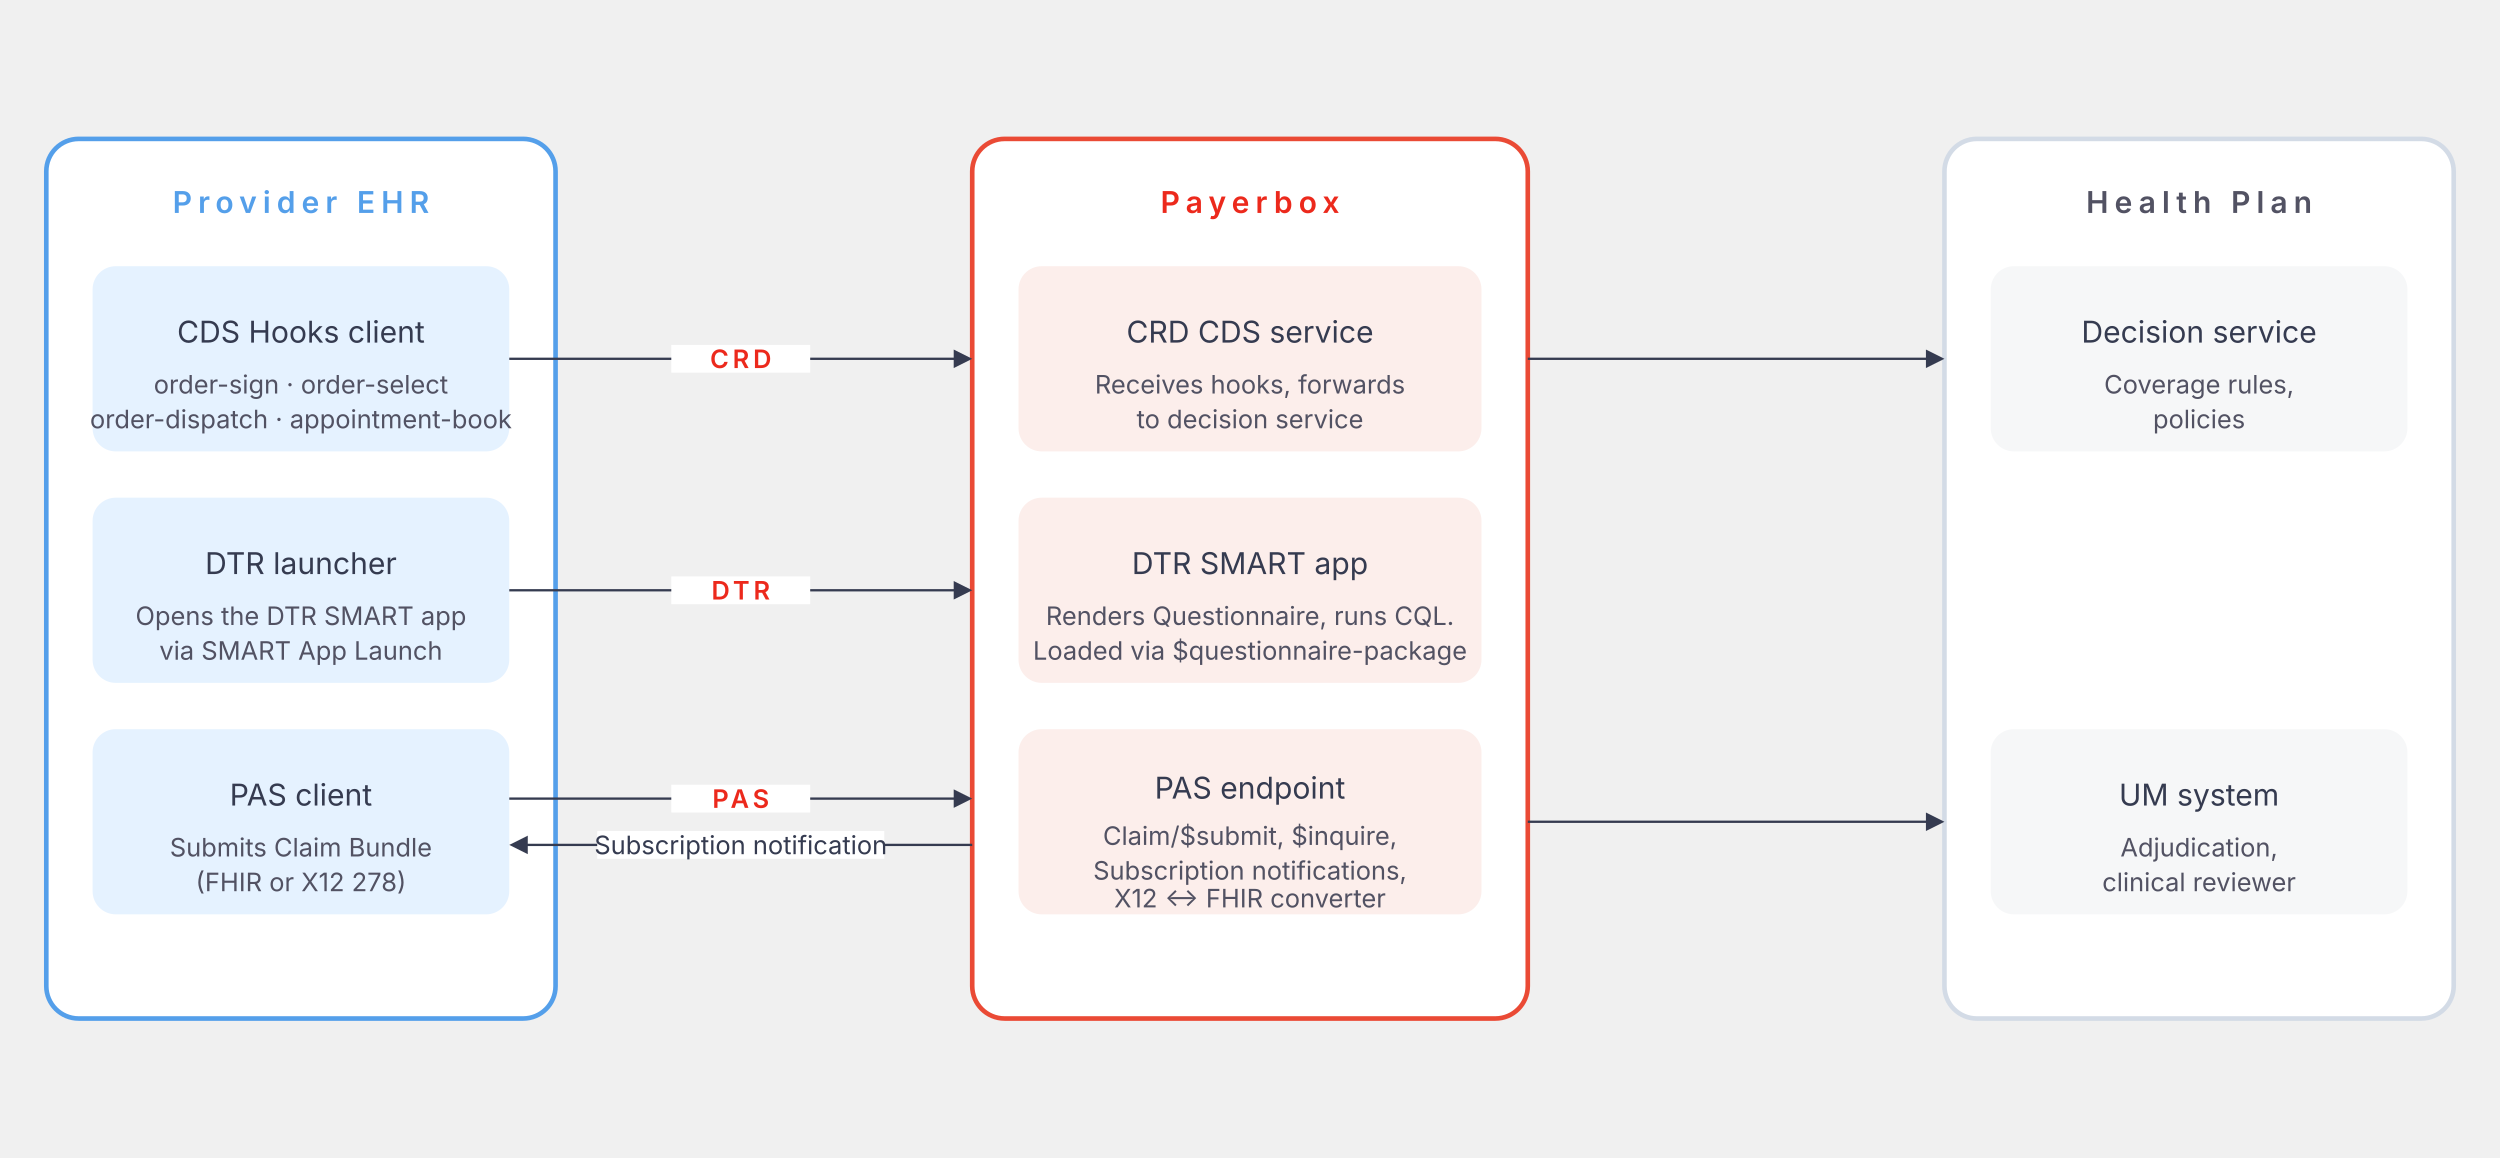
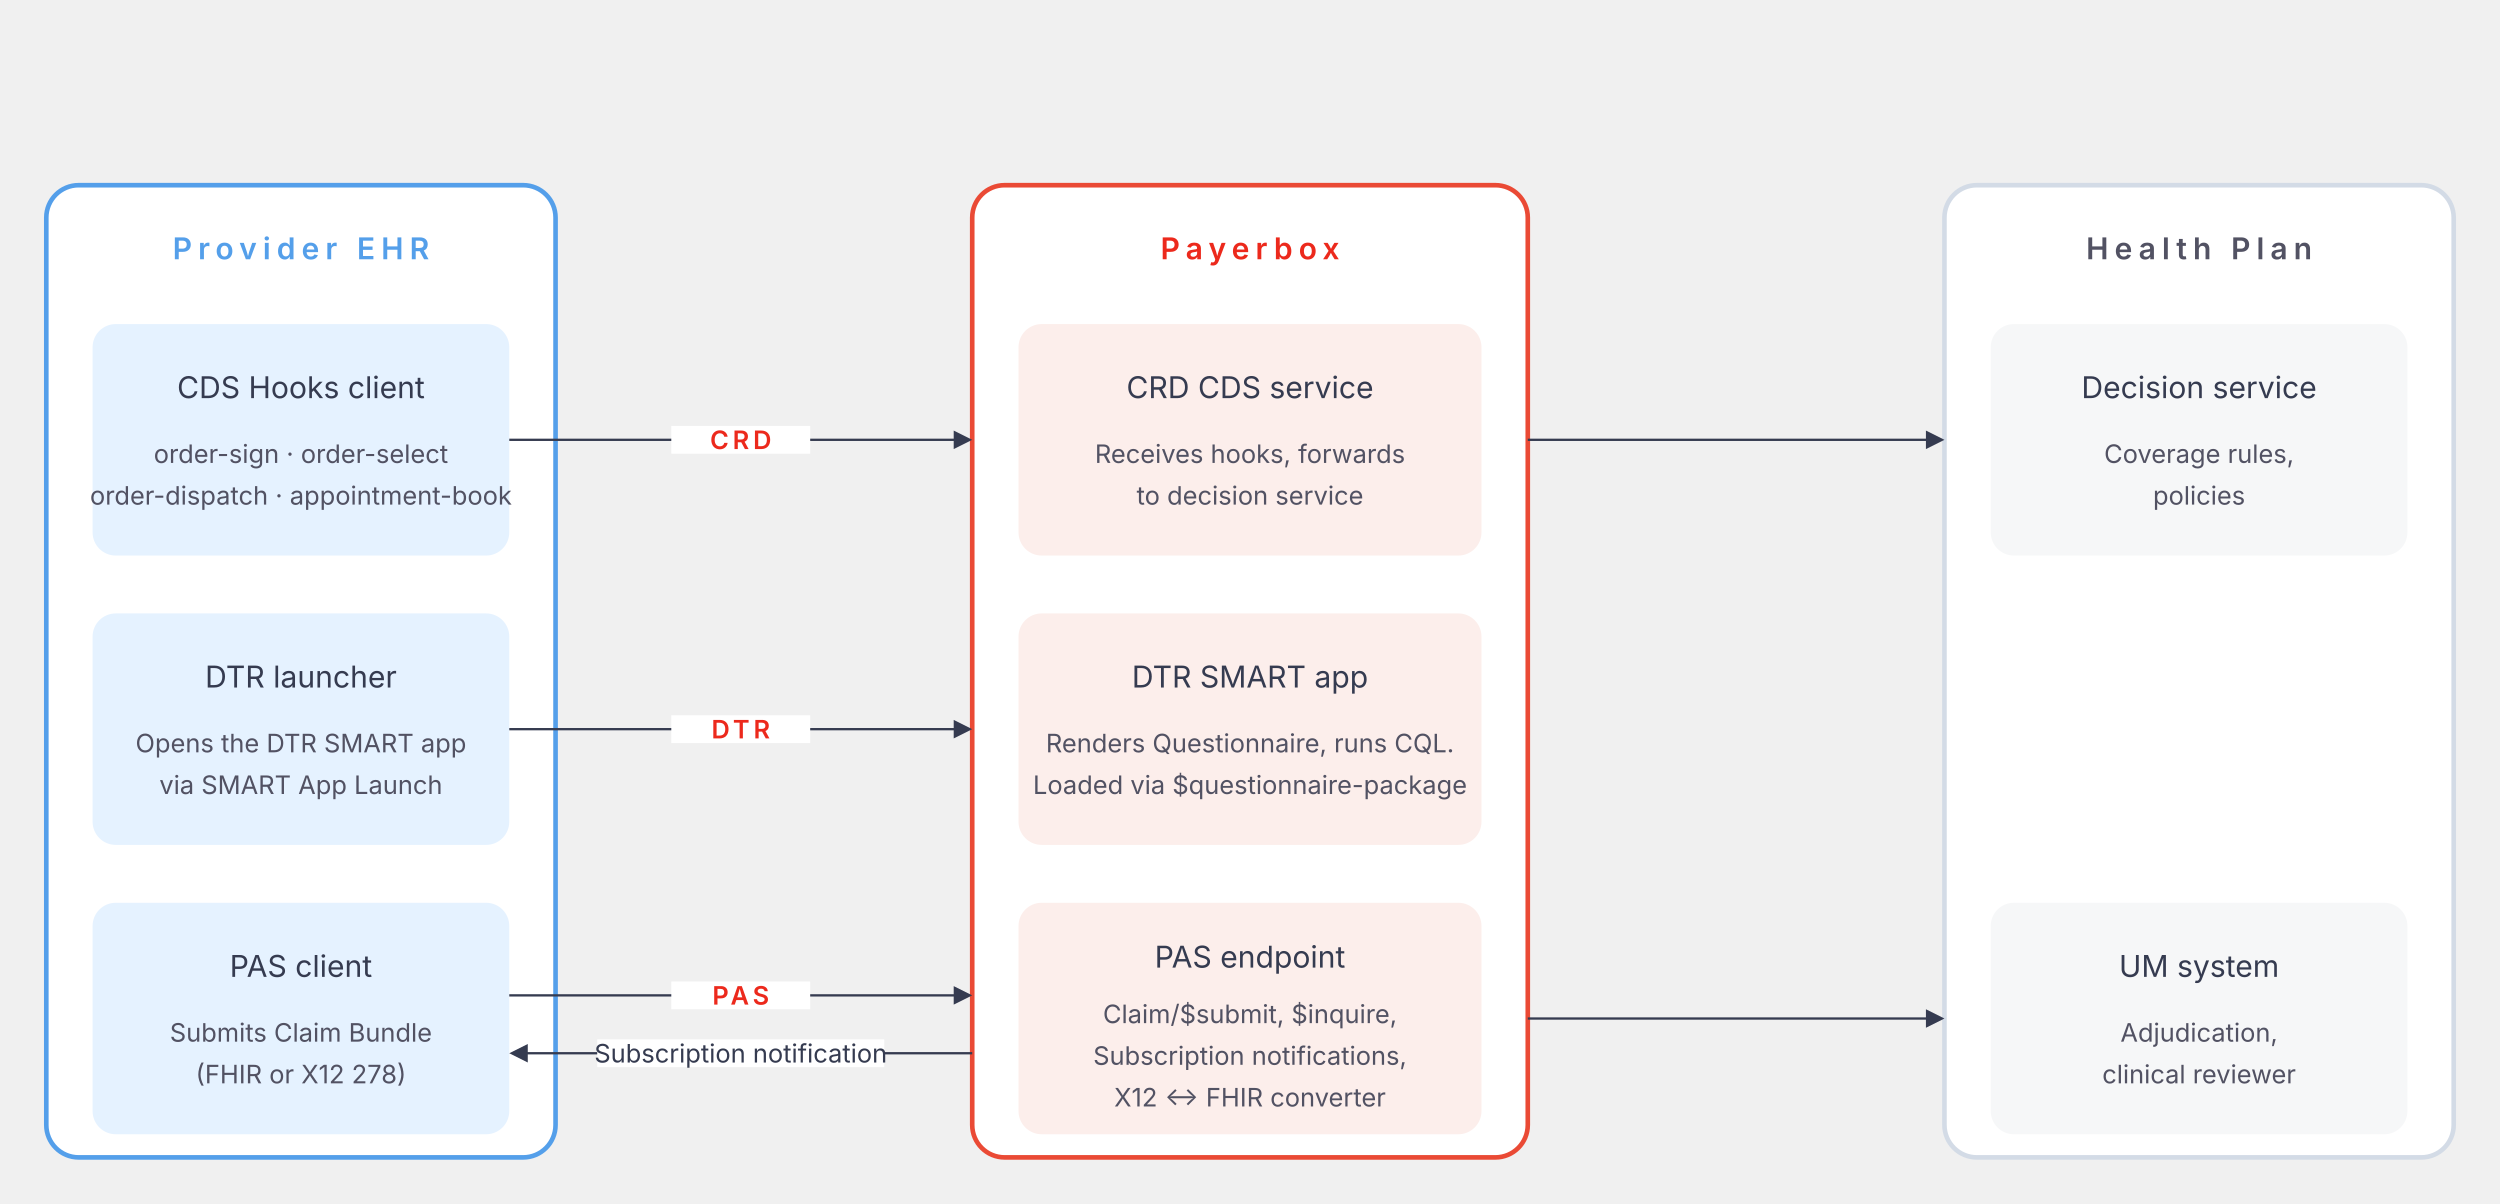
- <svg xmlns="http://www.w3.org/2000/svg" viewBox="0 0 1080 500" width="1080" height="500" fill="none" preserveAspectRatio="xMidYMid meet" style="max-width:100%;height:auto;">
+ <svg xmlns="http://www.w3.org/2000/svg" viewBox="0 0 1080 520" width="1080" height="520" fill="none" preserveAspectRatio="xMidYMid meet" style="max-width:100%;height:auto;">
  <style>
    line, rect, polygon, path, circle, ellipse { vector-effect: non-scaling-stroke; }
    .d-group-title-red    { font: 600 13px/1.2 'Inter', system-ui, sans-serif; letter-spacing: 0.2em; text-transform: uppercase; fill: #EC291C; }
    .d-group-title-blue   { font: 600 13px/1.2 'Inter', system-ui, sans-serif; letter-spacing: 0.2em; text-transform: uppercase; fill: #549FEA; }
    .d-group-title-neutral{ font: 600 13px/1.2 'Inter', system-ui, sans-serif; letter-spacing: 0.2em; text-transform: uppercase; fill: #525263; }
    .d-card-title         { font: 400 13px/1.2 'Inter', system-ui, sans-serif; fill: #353B50; }
    .d-card-sub           { font: 400 11px/1.4 'Inter', system-ui, sans-serif; fill: #525263; }
    .d-conn-op            { font: 400 11px/1.2 'Inter', system-ui, sans-serif; fill: #353B50; }
    .d-stage-tag          { font: 600 11px/1.2 'Inter', system-ui, sans-serif; letter-spacing: 0.15em; text-transform: uppercase; fill: #EC291C; }
  </style>
-   <rect x="20" y="60" width="220" height="380" fill="#FFFFFF" stroke="#549FEA" stroke-width="2" rx="14" />
-   <text x="130" y="92" text-anchor="middle" class="d-group-title-blue">Provider EHR</text>
-   <rect x="40" y="115" width="180" height="80" fill="#E5F2FF" rx="10" />
-   <text x="130" y="148" text-anchor="middle" class="d-card-title">CDS Hooks client</text>
-   <text x="130" y="170" text-anchor="middle" class="d-card-sub">order-sign · order-select</text>
-   <text x="130" y="185" text-anchor="middle" class="d-card-sub">order-dispatch · appointment-book</text>
-   <rect x="40" y="215" width="180" height="80" fill="#E5F2FF" rx="10" />
-   <text x="130" y="248" text-anchor="middle" class="d-card-title">DTR launcher</text>
-   <text x="130" y="270" text-anchor="middle" class="d-card-sub">Opens the DTR SMART app</text>
-   <text x="130" y="285" text-anchor="middle" class="d-card-sub">via SMART App Launch</text>
-   <rect x="40" y="315" width="180" height="80" fill="#E5F2FF" rx="10" />
-   <text x="130" y="348" text-anchor="middle" class="d-card-title">PAS client</text>
-   <text x="130" y="370" text-anchor="middle" class="d-card-sub">Submits Claim Bundle</text>
-   <text x="130" y="385" text-anchor="middle" class="d-card-sub">(FHIR or X12 278)</text>
-   <rect x="420" y="60" width="240" height="380" fill="#FFFFFF" stroke="#EA4A35" stroke-width="2" rx="14" />
-   <text x="540" y="92" text-anchor="middle" class="d-group-title-red">Payerbox</text>
-   <rect x="440" y="115" width="200" height="80" fill="#FCEEEB" rx="10" />
-   <text x="540" y="148" text-anchor="middle" class="d-card-title">CRD CDS service</text>
-   <text x="540" y="170" text-anchor="middle" class="d-card-sub">Receives hooks, forwards</text>
-   <text x="540" y="185" text-anchor="middle" class="d-card-sub">to decision service</text>
-   <rect x="440" y="215" width="200" height="80" fill="#FCEEEB" rx="10" />
-   <text x="540" y="248" text-anchor="middle" class="d-card-title">DTR SMART app</text>
-   <text x="540" y="270" text-anchor="middle" class="d-card-sub">Renders Questionnaire, runs CQL.</text>
-   <text x="540" y="285" text-anchor="middle" class="d-card-sub">Loaded via $questionnaire-package</text>
-   <rect x="440" y="315" width="200" height="80" fill="#FCEEEB" rx="10" />
-   <text x="540" y="345" text-anchor="middle" class="d-card-title">PAS endpoint</text>
-   <text x="540" y="365" text-anchor="middle" class="d-card-sub">Claim/$submit, $inquire,</text>
-   <text x="540" y="380" text-anchor="middle" class="d-card-sub">Subscription notifications,</text>
-   <text x="540" y="392" text-anchor="middle" class="d-card-sub">X12 ↔ FHIR converter</text>
-   <rect x="840" y="60" width="220" height="380" fill="#FFFFFF" stroke="#D3DBE6" stroke-width="2" rx="14" />
-   <text x="950" y="92" text-anchor="middle" class="d-group-title-neutral">Health Plan</text>
-   <rect x="860" y="115" width="180" height="80" fill="#F6F7F8" rx="10" />
-   <text x="950" y="148" text-anchor="middle" class="d-card-title">Decision service</text>
-   <text x="950" y="170" text-anchor="middle" class="d-card-sub">Coverage rules,</text>
-   <text x="950" y="185" text-anchor="middle" class="d-card-sub">policies</text>
-   <rect x="860" y="315" width="180" height="80" fill="#F6F7F8" rx="10" />
-   <text x="950" y="348" text-anchor="middle" class="d-card-title">UM system</text>
-   <text x="950" y="370" text-anchor="middle" class="d-card-sub">Adjudication,</text>
-   <text x="950" y="385" text-anchor="middle" class="d-card-sub">clinical reviewer</text>
-   <line x1="220" y1="155" x2="418" y2="155" stroke="#353B50" stroke-width="1" />
-   <polygon points="420,155 412,151 412,159" fill="#353B50" />
-   <rect x="290" y="149" width="60" height="12" fill="#FFFFFF" />
-   <text x="320" y="159" text-anchor="middle" class="d-stage-tag">CRD</text>
-   <line x1="660" y1="155" x2="838" y2="155" stroke="#353B50" stroke-width="1" />
-   <polygon points="840,155 832,151 832,159" fill="#353B50" />
-   <line x1="220" y1="255" x2="418" y2="255" stroke="#353B50" stroke-width="1" />
-   <polygon points="420,255 412,251 412,259" fill="#353B50" />
-   <rect x="290" y="249" width="60" height="12" fill="#FFFFFF" />
-   <text x="320" y="259" text-anchor="middle" class="d-stage-tag">DTR</text>
-   <line x1="220" y1="345" x2="418" y2="345" stroke="#353B50" stroke-width="1" />
-   <polygon points="420,345 412,341 412,349" fill="#353B50" />
-   <rect x="290" y="339" width="60" height="12" fill="#FFFFFF" />
-   <text x="320" y="349" text-anchor="middle" class="d-stage-tag">PAS</text>
-   <line x1="420" y1="365" x2="222" y2="365" stroke="#353B50" stroke-width="1" />
-   <polygon points="220,365 228,361 228,369" fill="#353B50" />
-   <rect x="258" y="359" width="124" height="12" fill="#FFFFFF" />
-   <text x="320" y="369" text-anchor="middle" class="d-conn-op">Subscription notification</text>
-   <line x1="660" y1="355" x2="838" y2="355" stroke="#353B50" stroke-width="1" />
-   <polygon points="840,355 832,351 832,359" fill="#353B50" />
+   <rect x="20" y="80" width="220" height="420" fill="#FFFFFF" stroke="#549FEA" stroke-width="2" rx="14" />
+   <text x="130" y="112" text-anchor="middle" class="d-group-title-blue">Provider EHR</text>
+   <rect x="40" y="140" width="180" height="100" fill="#E5F2FF" rx="10" />
+   <text x="130" y="172" text-anchor="middle" class="d-card-title">CDS Hooks client</text>
+   <text x="130" y="200" text-anchor="middle" class="d-card-sub">order-sign · order-select</text>
+   <text x="130" y="218" text-anchor="middle" class="d-card-sub">order-dispatch · appointment-book</text>
+   <rect x="40" y="265" width="180" height="100" fill="#E5F2FF" rx="10" />
+   <text x="130" y="297" text-anchor="middle" class="d-card-title">DTR launcher</text>
+   <text x="130" y="325" text-anchor="middle" class="d-card-sub">Opens the DTR SMART app</text>
+   <text x="130" y="343" text-anchor="middle" class="d-card-sub">via SMART App Launch</text>
+   <rect x="40" y="390" width="180" height="100" fill="#E5F2FF" rx="10" />
+   <text x="130" y="422" text-anchor="middle" class="d-card-title">PAS client</text>
+   <text x="130" y="450" text-anchor="middle" class="d-card-sub">Submits Claim Bundle</text>
+   <text x="130" y="468" text-anchor="middle" class="d-card-sub">(FHIR or X12 278)</text>
+   <rect x="420" y="80" width="240" height="420" fill="#FFFFFF" stroke="#EA4A35" stroke-width="2" rx="14" />
+   <text x="540" y="112" text-anchor="middle" class="d-group-title-red">Payerbox</text>
+   <rect x="440" y="140" width="200" height="100" fill="#FCEEEB" rx="10" />
+   <text x="540" y="172" text-anchor="middle" class="d-card-title">CRD CDS service</text>
+   <text x="540" y="200" text-anchor="middle" class="d-card-sub">Receives hooks, forwards</text>
+   <text x="540" y="218" text-anchor="middle" class="d-card-sub">to decision service</text>
+   <rect x="440" y="265" width="200" height="100" fill="#FCEEEB" rx="10" />
+   <text x="540" y="297" text-anchor="middle" class="d-card-title">DTR SMART app</text>
+   <text x="540" y="325" text-anchor="middle" class="d-card-sub">Renders Questionnaire, runs CQL.</text>
+   <text x="540" y="343" text-anchor="middle" class="d-card-sub">Loaded via $questionnaire-package</text>
+   <rect x="440" y="390" width="200" height="100" fill="#FCEEEB" rx="10" />
+   <text x="540" y="418" text-anchor="middle" class="d-card-title">PAS endpoint</text>
+   <text x="540" y="442" text-anchor="middle" class="d-card-sub">Claim/$submit, $inquire,</text>
+   <text x="540" y="460" text-anchor="middle" class="d-card-sub">Subscription notifications,</text>
+   <text x="540" y="478" text-anchor="middle" class="d-card-sub">X12 ↔ FHIR converter</text>
+   <rect x="840" y="80" width="220" height="420" fill="#FFFFFF" stroke="#D3DBE6" stroke-width="2" rx="14" />
+   <text x="950" y="112" text-anchor="middle" class="d-group-title-neutral">Health Plan</text>
+   <rect x="860" y="140" width="180" height="100" fill="#F6F7F8" rx="10" />
+   <text x="950" y="172" text-anchor="middle" class="d-card-title">Decision service</text>
+   <text x="950" y="200" text-anchor="middle" class="d-card-sub">Coverage rules,</text>
+   <text x="950" y="218" text-anchor="middle" class="d-card-sub">policies</text>
+   <rect x="860" y="390" width="180" height="100" fill="#F6F7F8" rx="10" />
+   <text x="950" y="422" text-anchor="middle" class="d-card-title">UM system</text>
+   <text x="950" y="450" text-anchor="middle" class="d-card-sub">Adjudication,</text>
+   <text x="950" y="468" text-anchor="middle" class="d-card-sub">clinical reviewer</text>
+   <line x1="220" y1="190" x2="418" y2="190" stroke="#353B50" stroke-width="1" />
+   <polygon points="420,190 412,186 412,194" fill="#353B50" />
+   <rect x="290" y="184" width="60" height="12" fill="#FFFFFF" />
+   <text x="320" y="194" text-anchor="middle" class="d-stage-tag">CRD</text>
+   <line x1="660" y1="190" x2="838" y2="190" stroke="#353B50" stroke-width="1" />
+   <polygon points="840,190 832,186 832,194" fill="#353B50" />
+   <line x1="220" y1="315" x2="418" y2="315" stroke="#353B50" stroke-width="1" />
+   <polygon points="420,315 412,311 412,319" fill="#353B50" />
+   <rect x="290" y="309" width="60" height="12" fill="#FFFFFF" />
+   <text x="320" y="319" text-anchor="middle" class="d-stage-tag">DTR</text>
+   <line x1="220" y1="430" x2="418" y2="430" stroke="#353B50" stroke-width="1" />
+   <polygon points="420,430 412,426 412,434" fill="#353B50" />
+   <rect x="290" y="424" width="60" height="12" fill="#FFFFFF" />
+   <text x="320" y="434" text-anchor="middle" class="d-stage-tag">PAS</text>
+   <line x1="420" y1="455" x2="222" y2="455" stroke="#353B50" stroke-width="1" />
+   <polygon points="220,455 228,451 228,459" fill="#353B50" />
+   <rect x="258" y="449" width="124" height="12" fill="#FFFFFF" />
+   <text x="320" y="459" text-anchor="middle" class="d-conn-op">Subscription notification</text>
+   <line x1="660" y1="440" x2="838" y2="440" stroke="#353B50" stroke-width="1" />
+   <polygon points="840,440 832,436 832,444" fill="#353B50" />
</svg>
